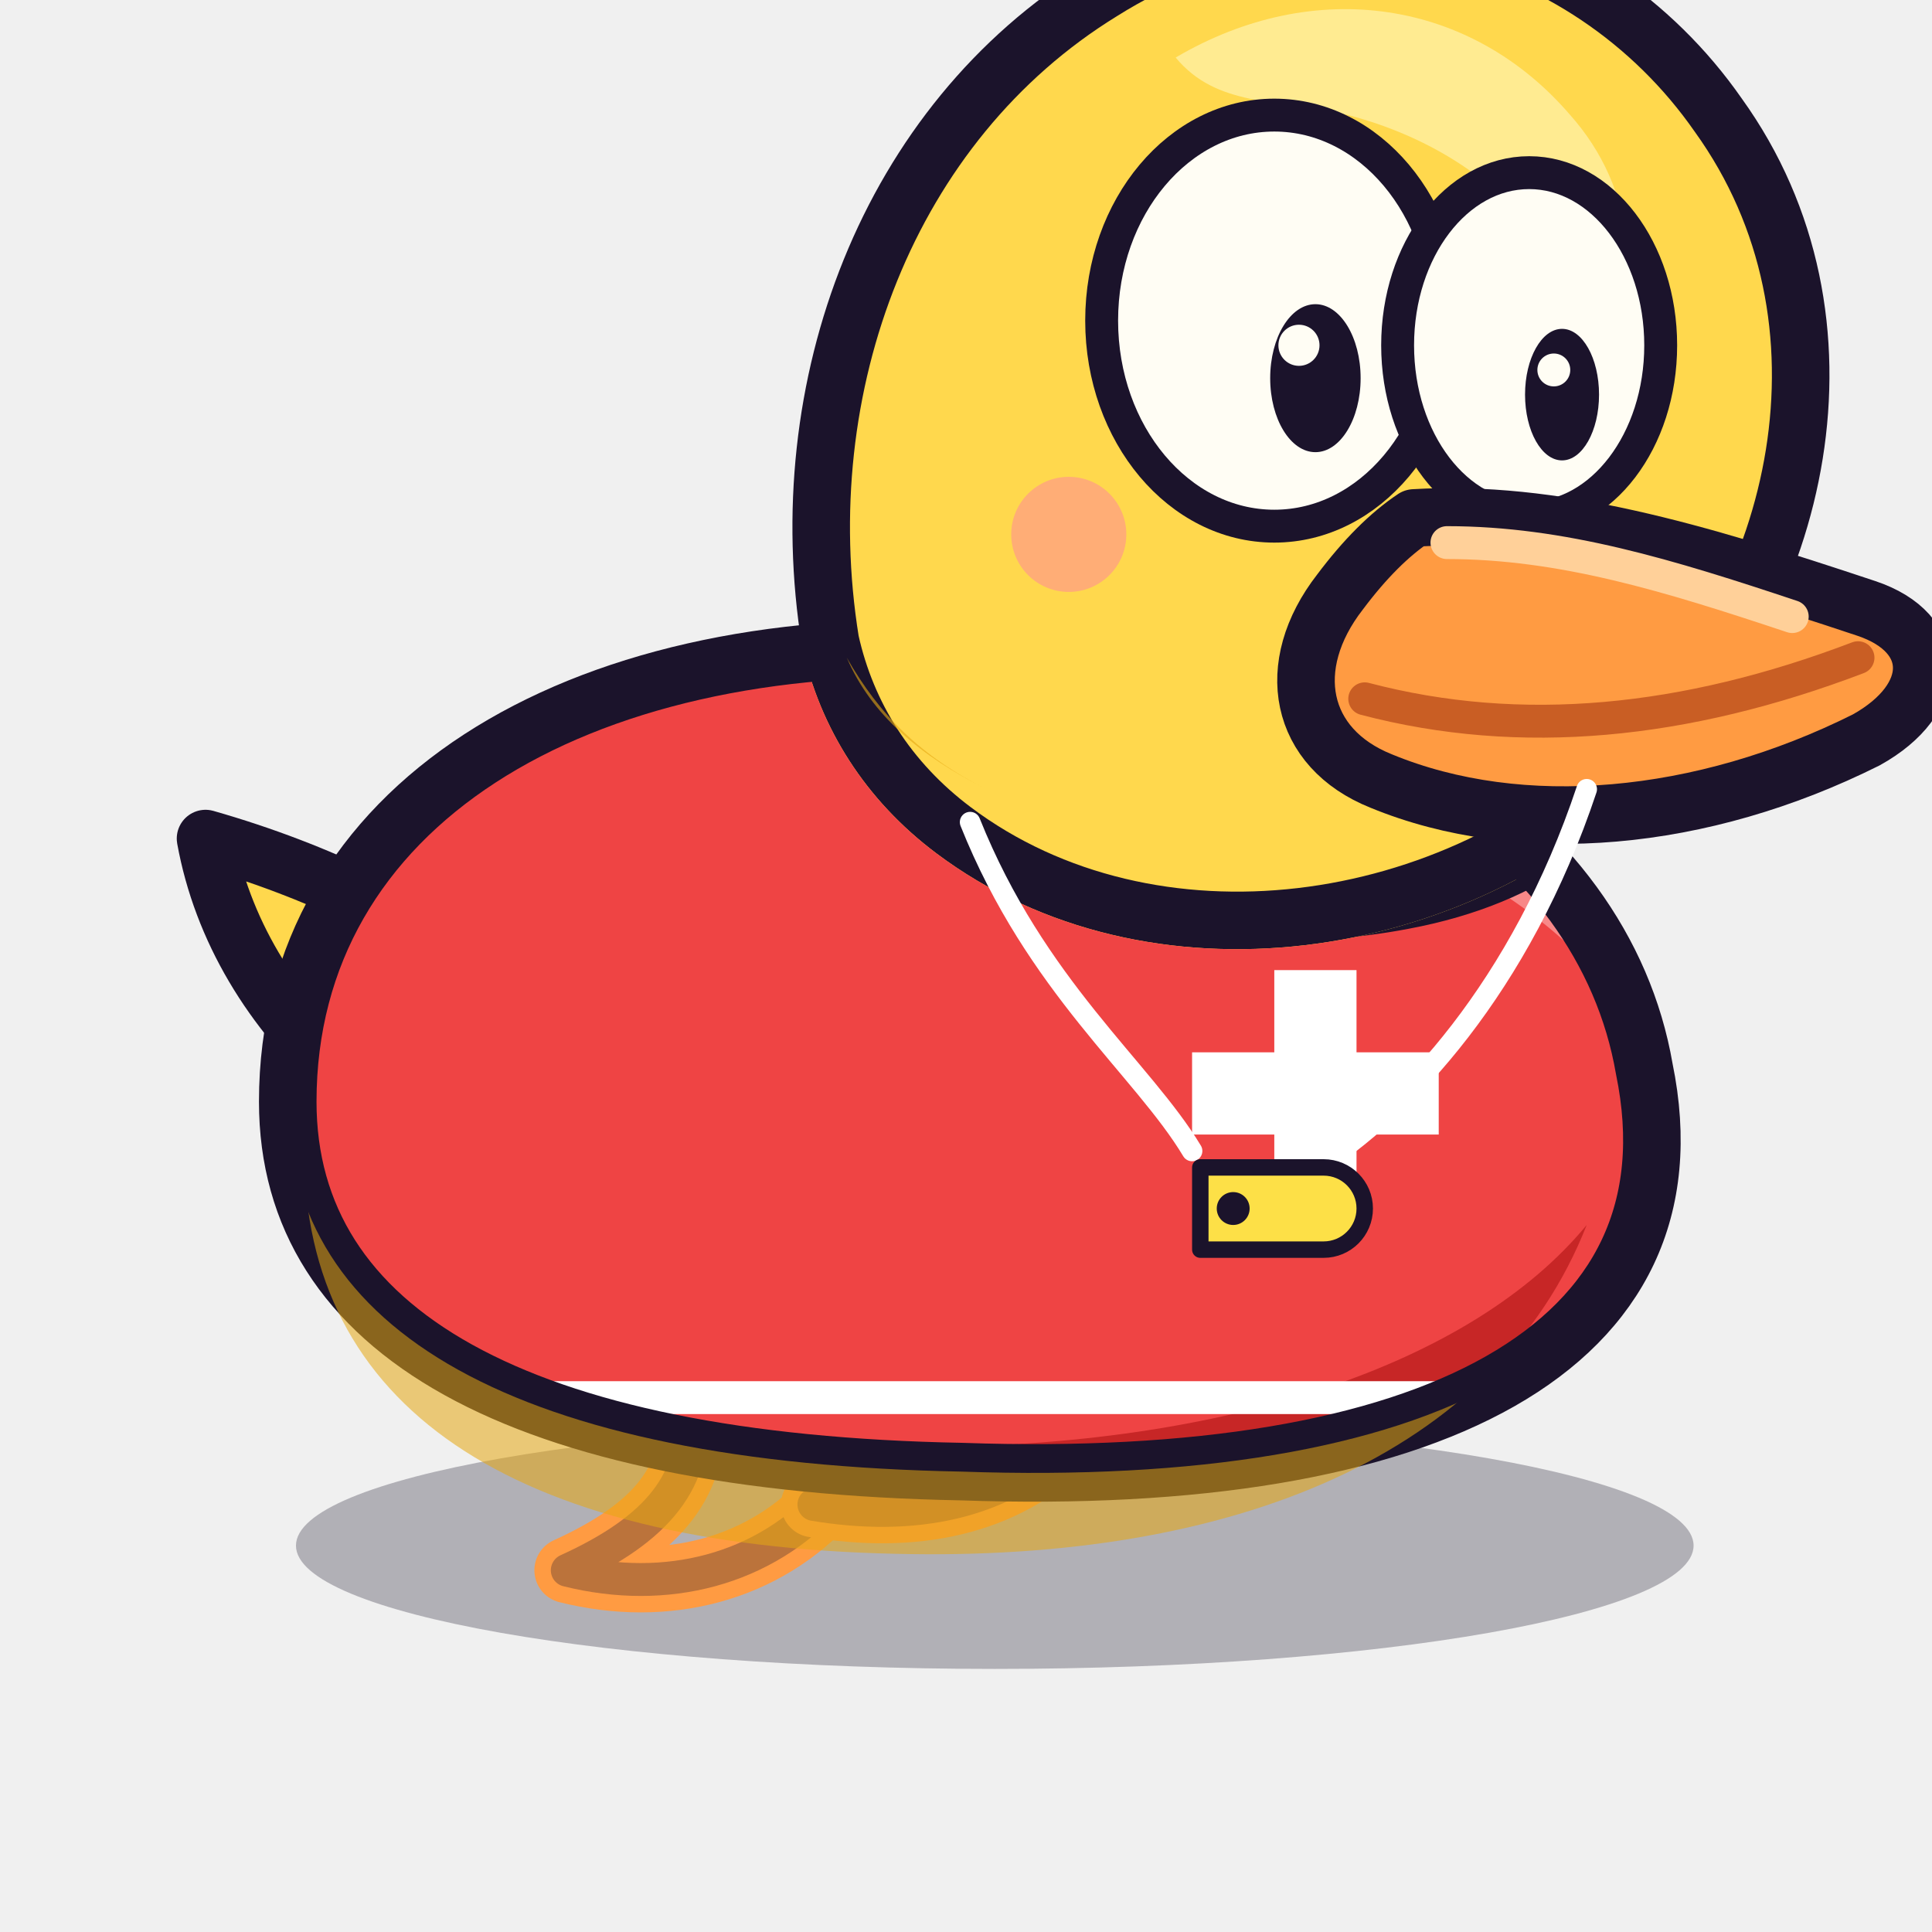
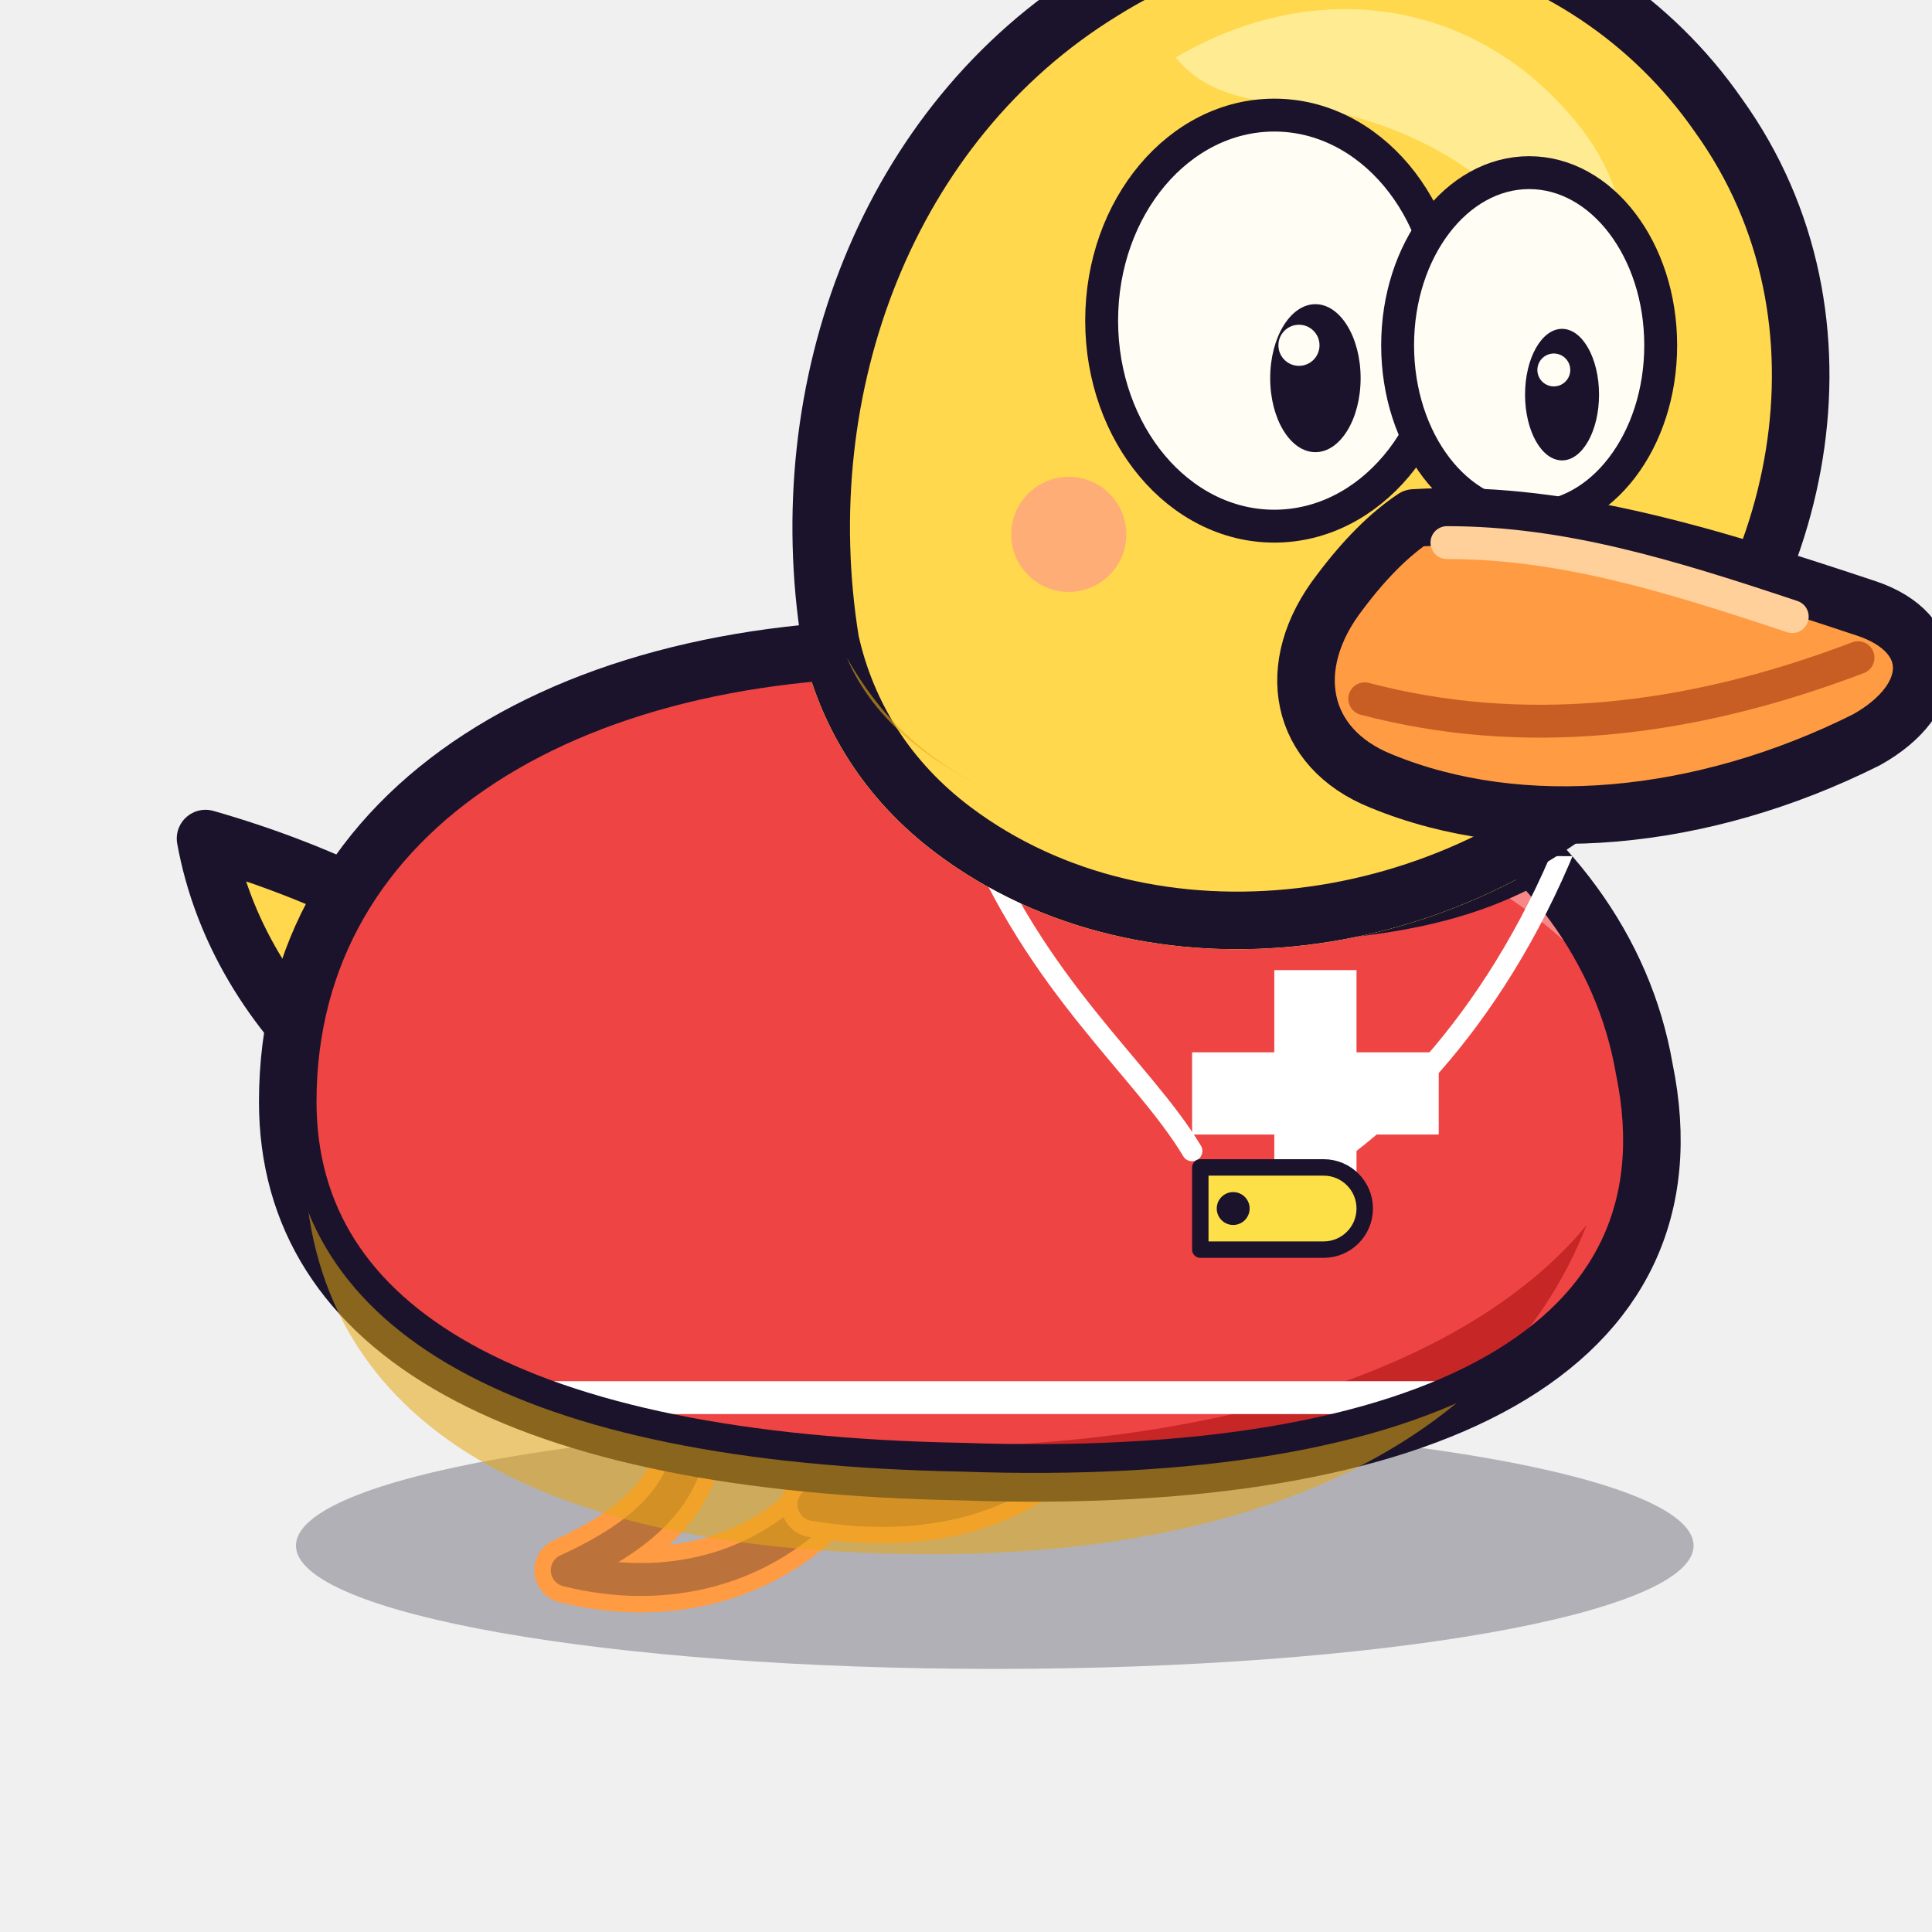
<svg xmlns="http://www.w3.org/2000/svg" viewBox="10 60 470 470" width="100%" height="100%" fill="none">
  <ellipse cx="252" cy="436" rx="170" ry="30" fill="#100A20" opacity="0.28" />
  <path d="M178 402 c2 18 -8 30 -30 40 c24 6 48 0 64 -18" fill="none" stroke="#FF9B42" stroke-width="16" stroke-linecap="round" stroke-linejoin="round" />
  <path d="M178 402 c2 18 -8 30 -30 40 c24 6 48 0 64 -18" fill="none" stroke="#1B132B" stroke-width="8" stroke-linecap="round" stroke-linejoin="round" opacity="0.3" />
  <path d="M238 386 c2 18 -8 30 -30 40 c24 4 46 0 62 -16" fill="none" stroke="#FF9B42" stroke-width="16" stroke-linecap="round" stroke-linejoin="round" />
  <path d="M238 386 c2 18 -8 30 -30 40 c24 4 46 0 62 -16" fill="none" stroke="#1B132B" stroke-width="8" stroke-linecap="round" stroke-linejoin="round" opacity="0.3" />
  <path d="M94 322 c-18 -16 -30 -36 -34 -58 c28 8 52 20 70 34" fill="#FFD84D" stroke="#1B132B" stroke-width="14" stroke-linecap="round" stroke-linejoin="round" />
  <path d="M80 328 c0 -72 70 -114 164 -110 c92 2 156 44 166 102 c14 68 -52 102 -166 98 c-108 -2 -164 -34 -164 -90 Z" fill="#FFD84D" stroke="#1B132B" stroke-width="14" stroke-linejoin="round" />
  <path d="M84 340 c10 42 60 72 150 72 c74 0 134 -20 162 -54 c-22 56 -86 82 -168 80 c-94 -2 -144 -36 -144 -98 Z" fill="#E5A812" opacity="0.55" />
  <path d="M212 216 c-10 -62 14 -126 66 -158 c54 -34 118 -16 150 30 c36 50 20 118 -20 156 c-44 44 -118 54 -166 18 c-16 -12 -26 -28 -30 -46 Z" fill="#FFD84D" stroke="#1B132B" stroke-width="14" stroke-linejoin="round" />
  <path d="M296 74 c34 -20 72 -14 96 14 c16 18 18 42 8 66 c-4 -28 -24 -56 -62 -66 c-18 -4 -32 -2 -42 -14 Z" fill="#FFF1A8" opacity="0.75" />
  <path d="M216 220 c6 14 18 24 34 32 c-16 -8 -26 -18 -34 -32 Z" fill="#E5A812" opacity="0.6" />
  <path d="M136 316 c32 -40 90 -50 138 -24 c-14 50 -76 78 -132 58" fill="#FFF1A8" opacity="0.4" />
  <path d="M136 316 c32 -40 90 -50 138 -24 c-14 50 -76 78 -132 58" fill="none" stroke="#1B132B" stroke-width="8" stroke-linecap="round" stroke-linejoin="round" />
  <circle cx="270" cy="190" r="14" fill="#FF78A8" opacity="0.45" />
  <ellipse cx="320" cy="138" rx="42" ry="50" fill="#FFFDF4" stroke="#1B132B" stroke-width="8" />
  <ellipse cx="330" cy="152" rx="11" ry="18" fill="#1B132B" />
  <circle cx="326" cy="144" r="5" fill="#FFFDF4" />
  <ellipse cx="382" cy="144" rx="32" ry="42" fill="#FFFDF4" stroke="#1B132B" stroke-width="8" />
  <ellipse cx="390" cy="156" rx="9" ry="16" fill="#1B132B" />
  <circle cx="388" cy="150" r="4" fill="#FFFDF4" />
  <path d="M354 186 c34 -2 68 8 110 22 c18 6 18 22 0 32 c-40 20 -84 24 -118 10 c-20 -8 -24 -28 -10 -46 c6 -8 12 -14 18 -18 Z" fill="#FF9B42" stroke="#1B132B" stroke-width="14" stroke-linejoin="round" />
  <path d="M362 192 c28 0 54 8 84 18" stroke="#FFD099" stroke-width="8" stroke-linecap="round" fill="none" />
  <path d="M342 230 c38 10 78 6 120 -10" stroke="#C95E24" stroke-width="8" stroke-linecap="round" fill="none" />
-   <g id="lifeguard">
-     <defs>
-       <mask id="lifeguard-m" maskUnits="userSpaceOnUse" x="-40" y="-80" width="620" height="640">
-         <rect x="-40" y="-80" width="620" height="640" fill="#000" />
-         <path d="M80 328 c0 -72 70 -114 164 -110 c92 2 156 44 166 102 c14 68 -52 102 -166 98 c-108 -2 -164 -34 -164 -90 Z" fill="#fff" />
-         <path d="M212 216 c-10 -62 14 -126 66 -158 c54 -34 118 -16 150 30 c36 50 20 118 -20 156 c-44 44 -118 54 -166 18 c-16 -12 -26 -28 -30 -46 Z" fill="#000" stroke="#000" stroke-width="14" />
-       </mask>
-     </defs>
-     <g mask="url(#lifeguard-m)">
-       <path d="M80 328 c0 -72 70 -114 164 -110 c92 2 156 44 166 102 c14 68 -52 102 -166 98 c-108 -2 -164 -34 -164 -90 Z" fill="#EF4444" />
-       <path d="M84 340 c10 42 60 72 150 72 c74 0 134 -20 162 -54 c-22 56 -86 82 -168 80 c-94 -2 -144 -36 -144 -98 Z" fill="#B91C1C" opacity="0.75" />
-       <path d="M300 236 C360 240 404 270 410 312 C390 280 352 258 300 252 Z" fill="#FCA5A5" opacity="0.7" />
-       <path d="M300 316 h20 v-20 h20 v20 h20 v20 h-20 v20 h-20 v-20 h-20 Z" fill="#FFFFFF" />
-       <path d="M60 400 H440" fill="none" stroke="#FFFFFF" stroke-width="8" stroke-linecap="round" stroke-linejoin="round" />
-       <path d="M80 328 c0 -72 70 -114 164 -110 c92 2 156 44 166 102 c14 68 -52 102 -166 98 c-108 -2 -164 -34 -164 -90 Z" fill="none" stroke="#1B132B" stroke-width="14" />
-       <path d="M222 236 C250 274 300 292 352 282 C384 276 404 260 414 238" fill="none" stroke="#1B132B" stroke-width="8" stroke-linecap="round" stroke-linejoin="round" />
-     </g>
-     <path d="M246 260 C262 300 288 320 300 340" fill="none" stroke="#FFFFFF" stroke-width="5" stroke-linecap="round" stroke-linejoin="round" />
-     <path d="M396 252 C380 300 352 330 330 344" fill="none" stroke="#FFFFFF" stroke-width="5" stroke-linecap="round" stroke-linejoin="round" />
-     <g transform="translate(316 340)">
-       <g>
-         <animateTransform attributeName="transform" type="rotate" values="-8;8;-8" dur="2s" repeatCount="indefinite" additive="sum" begin="0s" calcMode="spline" keyTimes="0;0.5;1" keySplines="0.45 0 0.55 1;0.45 0 0.55 1" />
-         <g transform="translate(-316 -340)">
-           <path d="M302 344 h30 a10 10 0 0 1 0 20 h-30 Z" fill="#FDE047" stroke="#1B132B" stroke-width="4" stroke-linejoin="round" stroke-linecap="round" />
-           <circle cx="310" cy="354" r="4" fill="#1B132B" />
+   <defs>
+     <mask id="outfit-face-clear" maskUnits="userSpaceOnUse" x="-40" y="-80" width="620" height="640">
+       <rect x="-40" y="-80" width="620" height="640" fill="#fff" />
+       <path d="M212 216 c-10 -62 14 -126 66 -158 c54 -34 118 -16 150 30 c36 50 20 118 -20 156 c-44 44 -118 54 -166 18 c-16 -12 -26 -28 -30 -46 Z" fill="#000" stroke="#000" stroke-width="14" />
+       <path d="M354 186 c34 -2 68 8 110 22 c18 6 18 22 0 32 c-40 20 -84 24 -118 10 c-20 -8 -24 -28 -10 -46 c6 -8 12 -14 18 -18 Z" fill="#000" stroke="#000" stroke-width="20" />
+     </mask>
+   </defs>
+   <g mask="url(#outfit-face-clear)">
+     <g id="lifeguard">
+       <defs>
+         <mask id="lifeguard-m" maskUnits="userSpaceOnUse" x="-40" y="-80" width="620" height="640">
+           <rect x="-40" y="-80" width="620" height="640" fill="#000" />
+           <path d="M80 328 c0 -72 70 -114 164 -110 c92 2 156 44 166 102 c14 68 -52 102 -166 98 c-108 -2 -164 -34 -164 -90 Z" fill="#fff" />
+           <path d="M212 216 c-10 -62 14 -126 66 -158 c54 -34 118 -16 150 30 c36 50 20 118 -20 156 c-44 44 -118 54 -166 18 c-16 -12 -26 -28 -30 -46 Z" fill="#000" stroke="#000" stroke-width="14" />
+         </mask>
+       </defs>
+       <g mask="url(#lifeguard-m)">
+         <path d="M80 328 c0 -72 70 -114 164 -110 c92 2 156 44 166 102 c14 68 -52 102 -166 98 c-108 -2 -164 -34 -164 -90 Z" fill="#EF4444" />
+         <path d="M84 340 c10 42 60 72 150 72 c74 0 134 -20 162 -54 c-22 56 -86 82 -168 80 c-94 -2 -144 -36 -144 -98 Z" fill="#B91C1C" opacity="0.75" />
+         <path d="M300 236 C360 240 404 270 410 312 C390 280 352 258 300 252 Z" fill="#FCA5A5" opacity="0.7" />
+         <path d="M300 316 h20 v-20 h20 v20 h20 v20 h-20 v20 h-20 v-20 h-20 Z" fill="#FFFFFF" />
+         <path d="M60 400 H440" fill="none" stroke="#FFFFFF" stroke-width="8" stroke-linecap="round" stroke-linejoin="round" />
+         <path d="M80 328 c0 -72 70 -114 164 -110 c92 2 156 44 166 102 c14 68 -52 102 -166 98 c-108 -2 -164 -34 -164 -90 Z" fill="none" stroke="#1B132B" stroke-width="14" />
+         <path d="M222 236 C250 274 300 292 352 282 C384 276 404 260 414 238" fill="none" stroke="#1B132B" stroke-width="8" stroke-linecap="round" stroke-linejoin="round" />
+       </g>
+       <path d="M246 260 C262 300 288 320 300 340" fill="none" stroke="#FFFFFF" stroke-width="5" stroke-linecap="round" stroke-linejoin="round" />
+       <path d="M396 252 C380 300 352 330 330 344" fill="none" stroke="#FFFFFF" stroke-width="5" stroke-linecap="round" stroke-linejoin="round" />
+       <g transform="translate(316 340)">
+         <g>
+           <animateTransform attributeName="transform" type="rotate" values="-8;8;-8" dur="2s" repeatCount="indefinite" additive="sum" begin="0s" calcMode="spline" keyTimes="0;0.5;1" keySplines="0.45 0 0.55 1;0.45 0 0.55 1" />
+           <g transform="translate(-316 -340)">
+             <path d="M302 344 h30 a10 10 0 0 1 0 20 h-30 Z" fill="#FDE047" stroke="#1B132B" stroke-width="4" stroke-linejoin="round" stroke-linecap="round" />
+             <circle cx="310" cy="354" r="4" fill="#1B132B" />
+           </g>
        </g>
      </g>
    </g>
  </g>
</svg>
